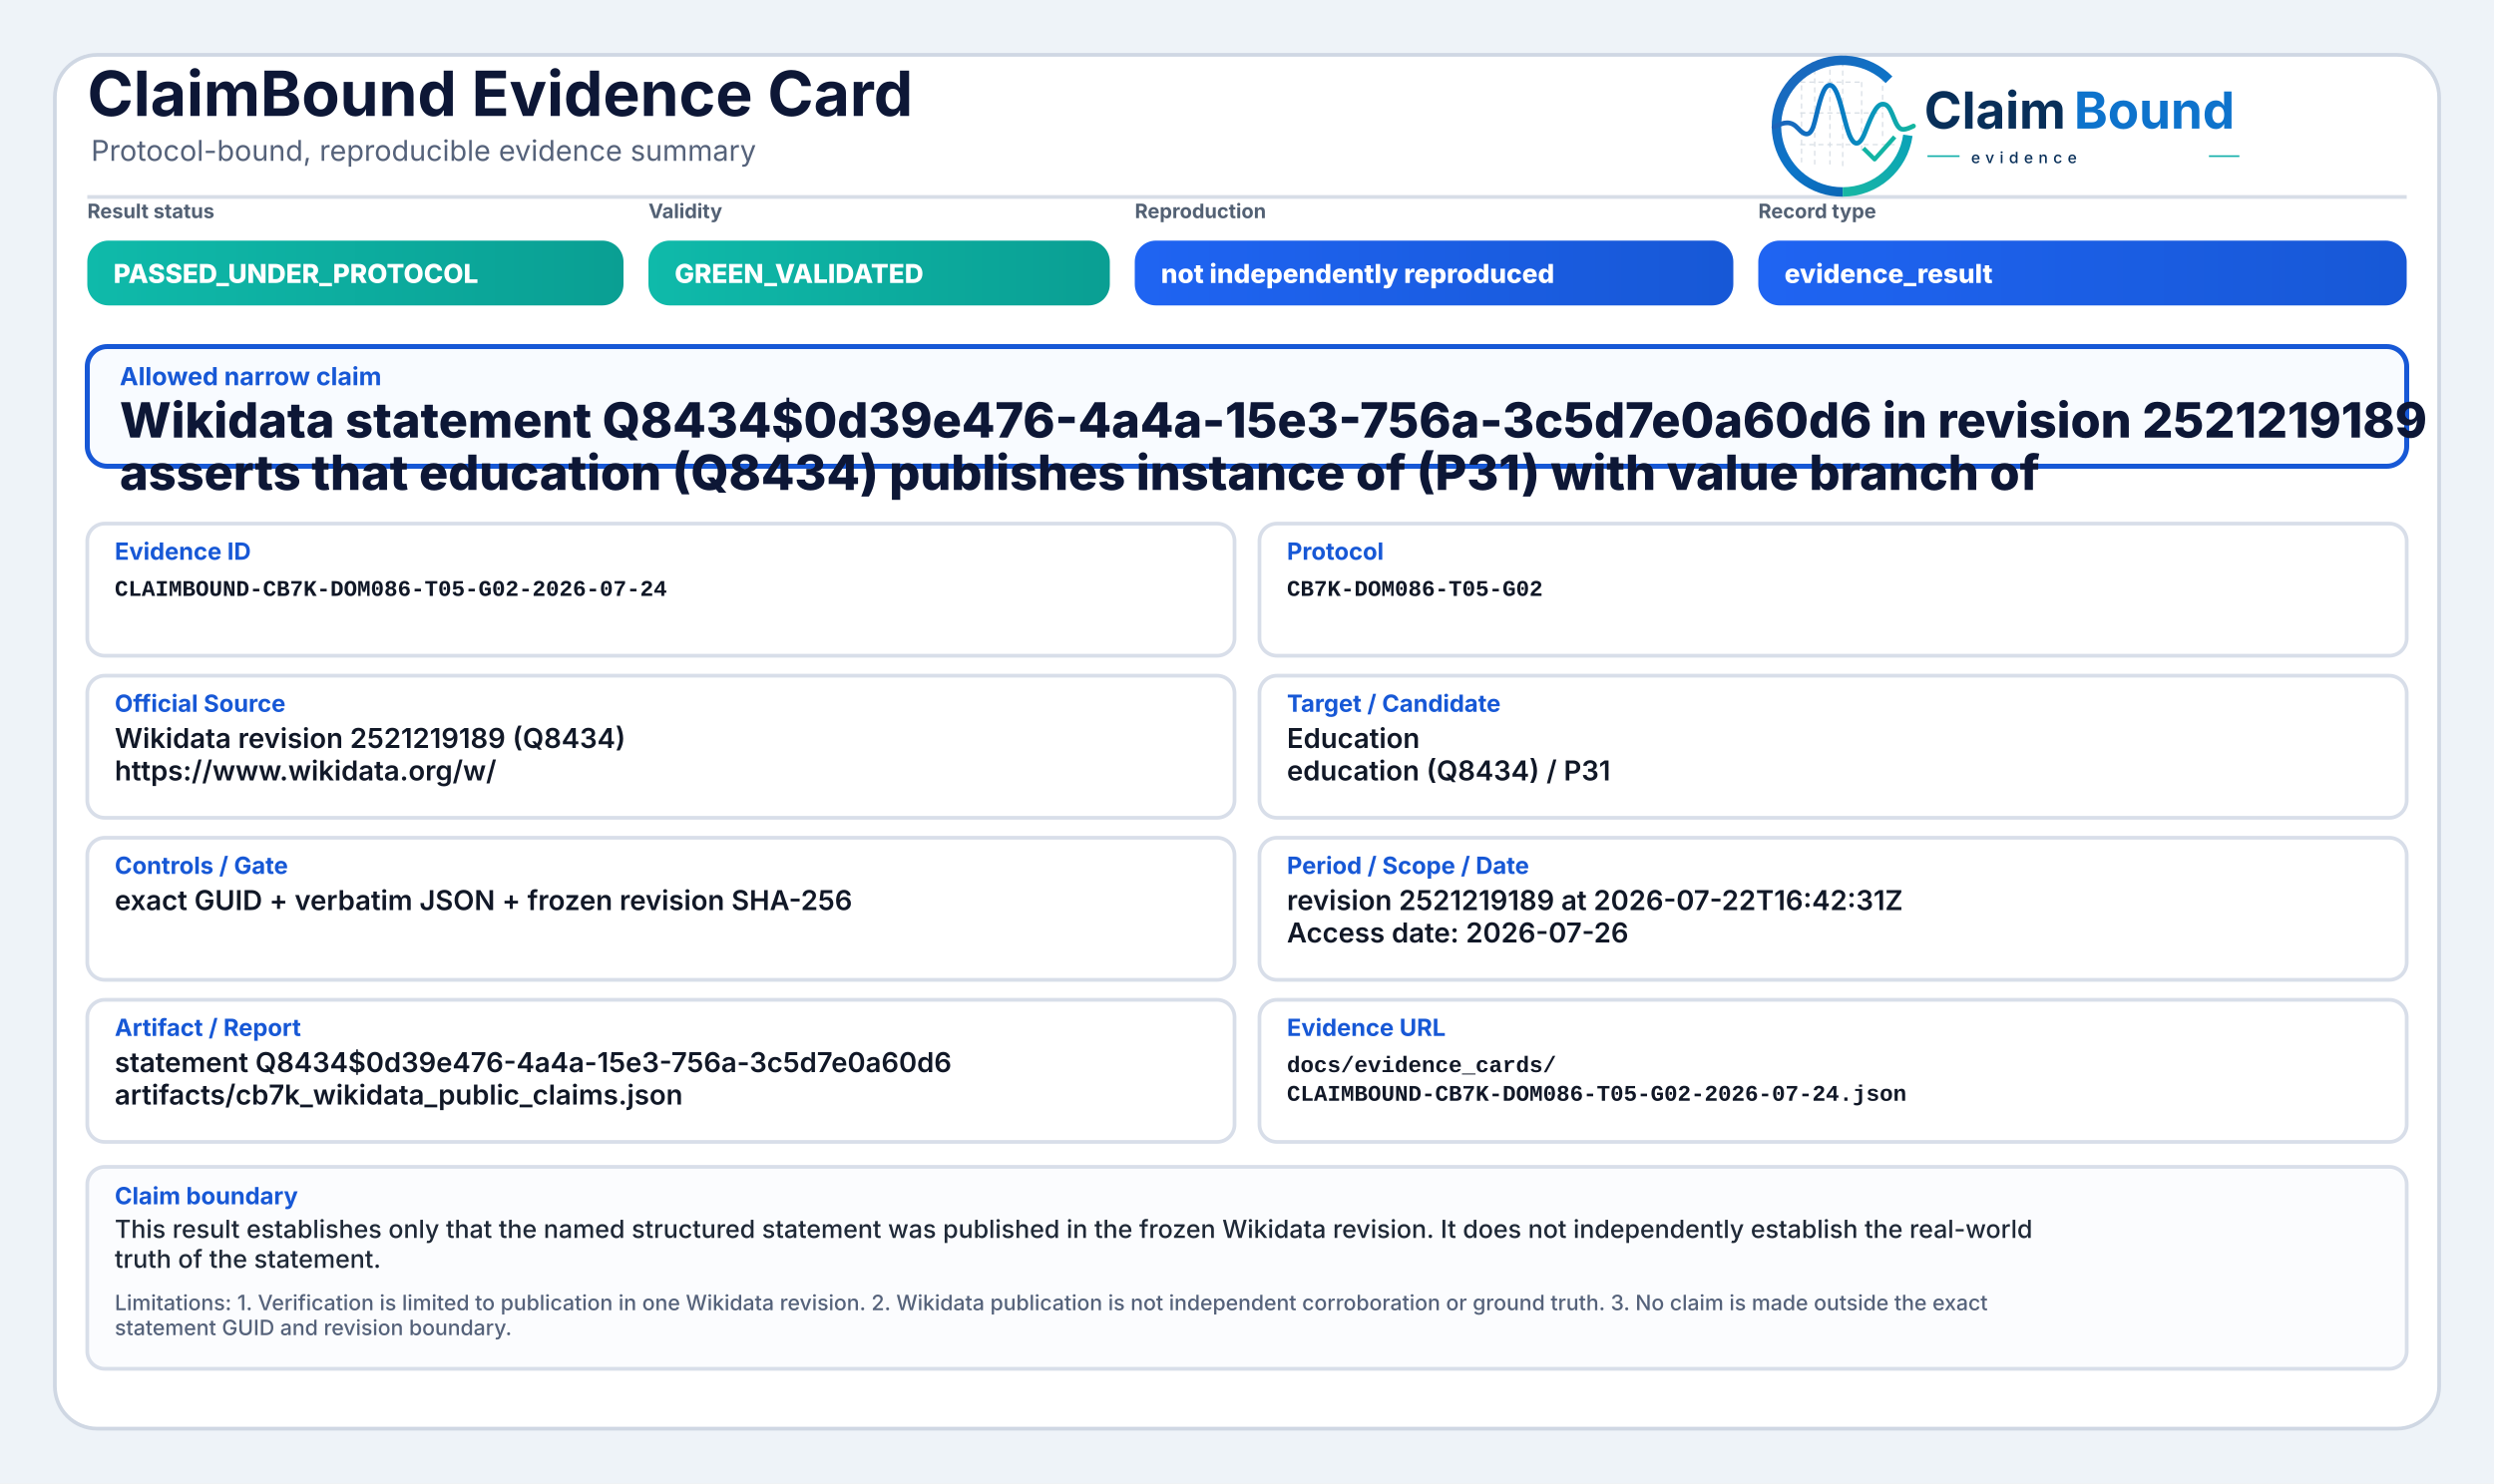
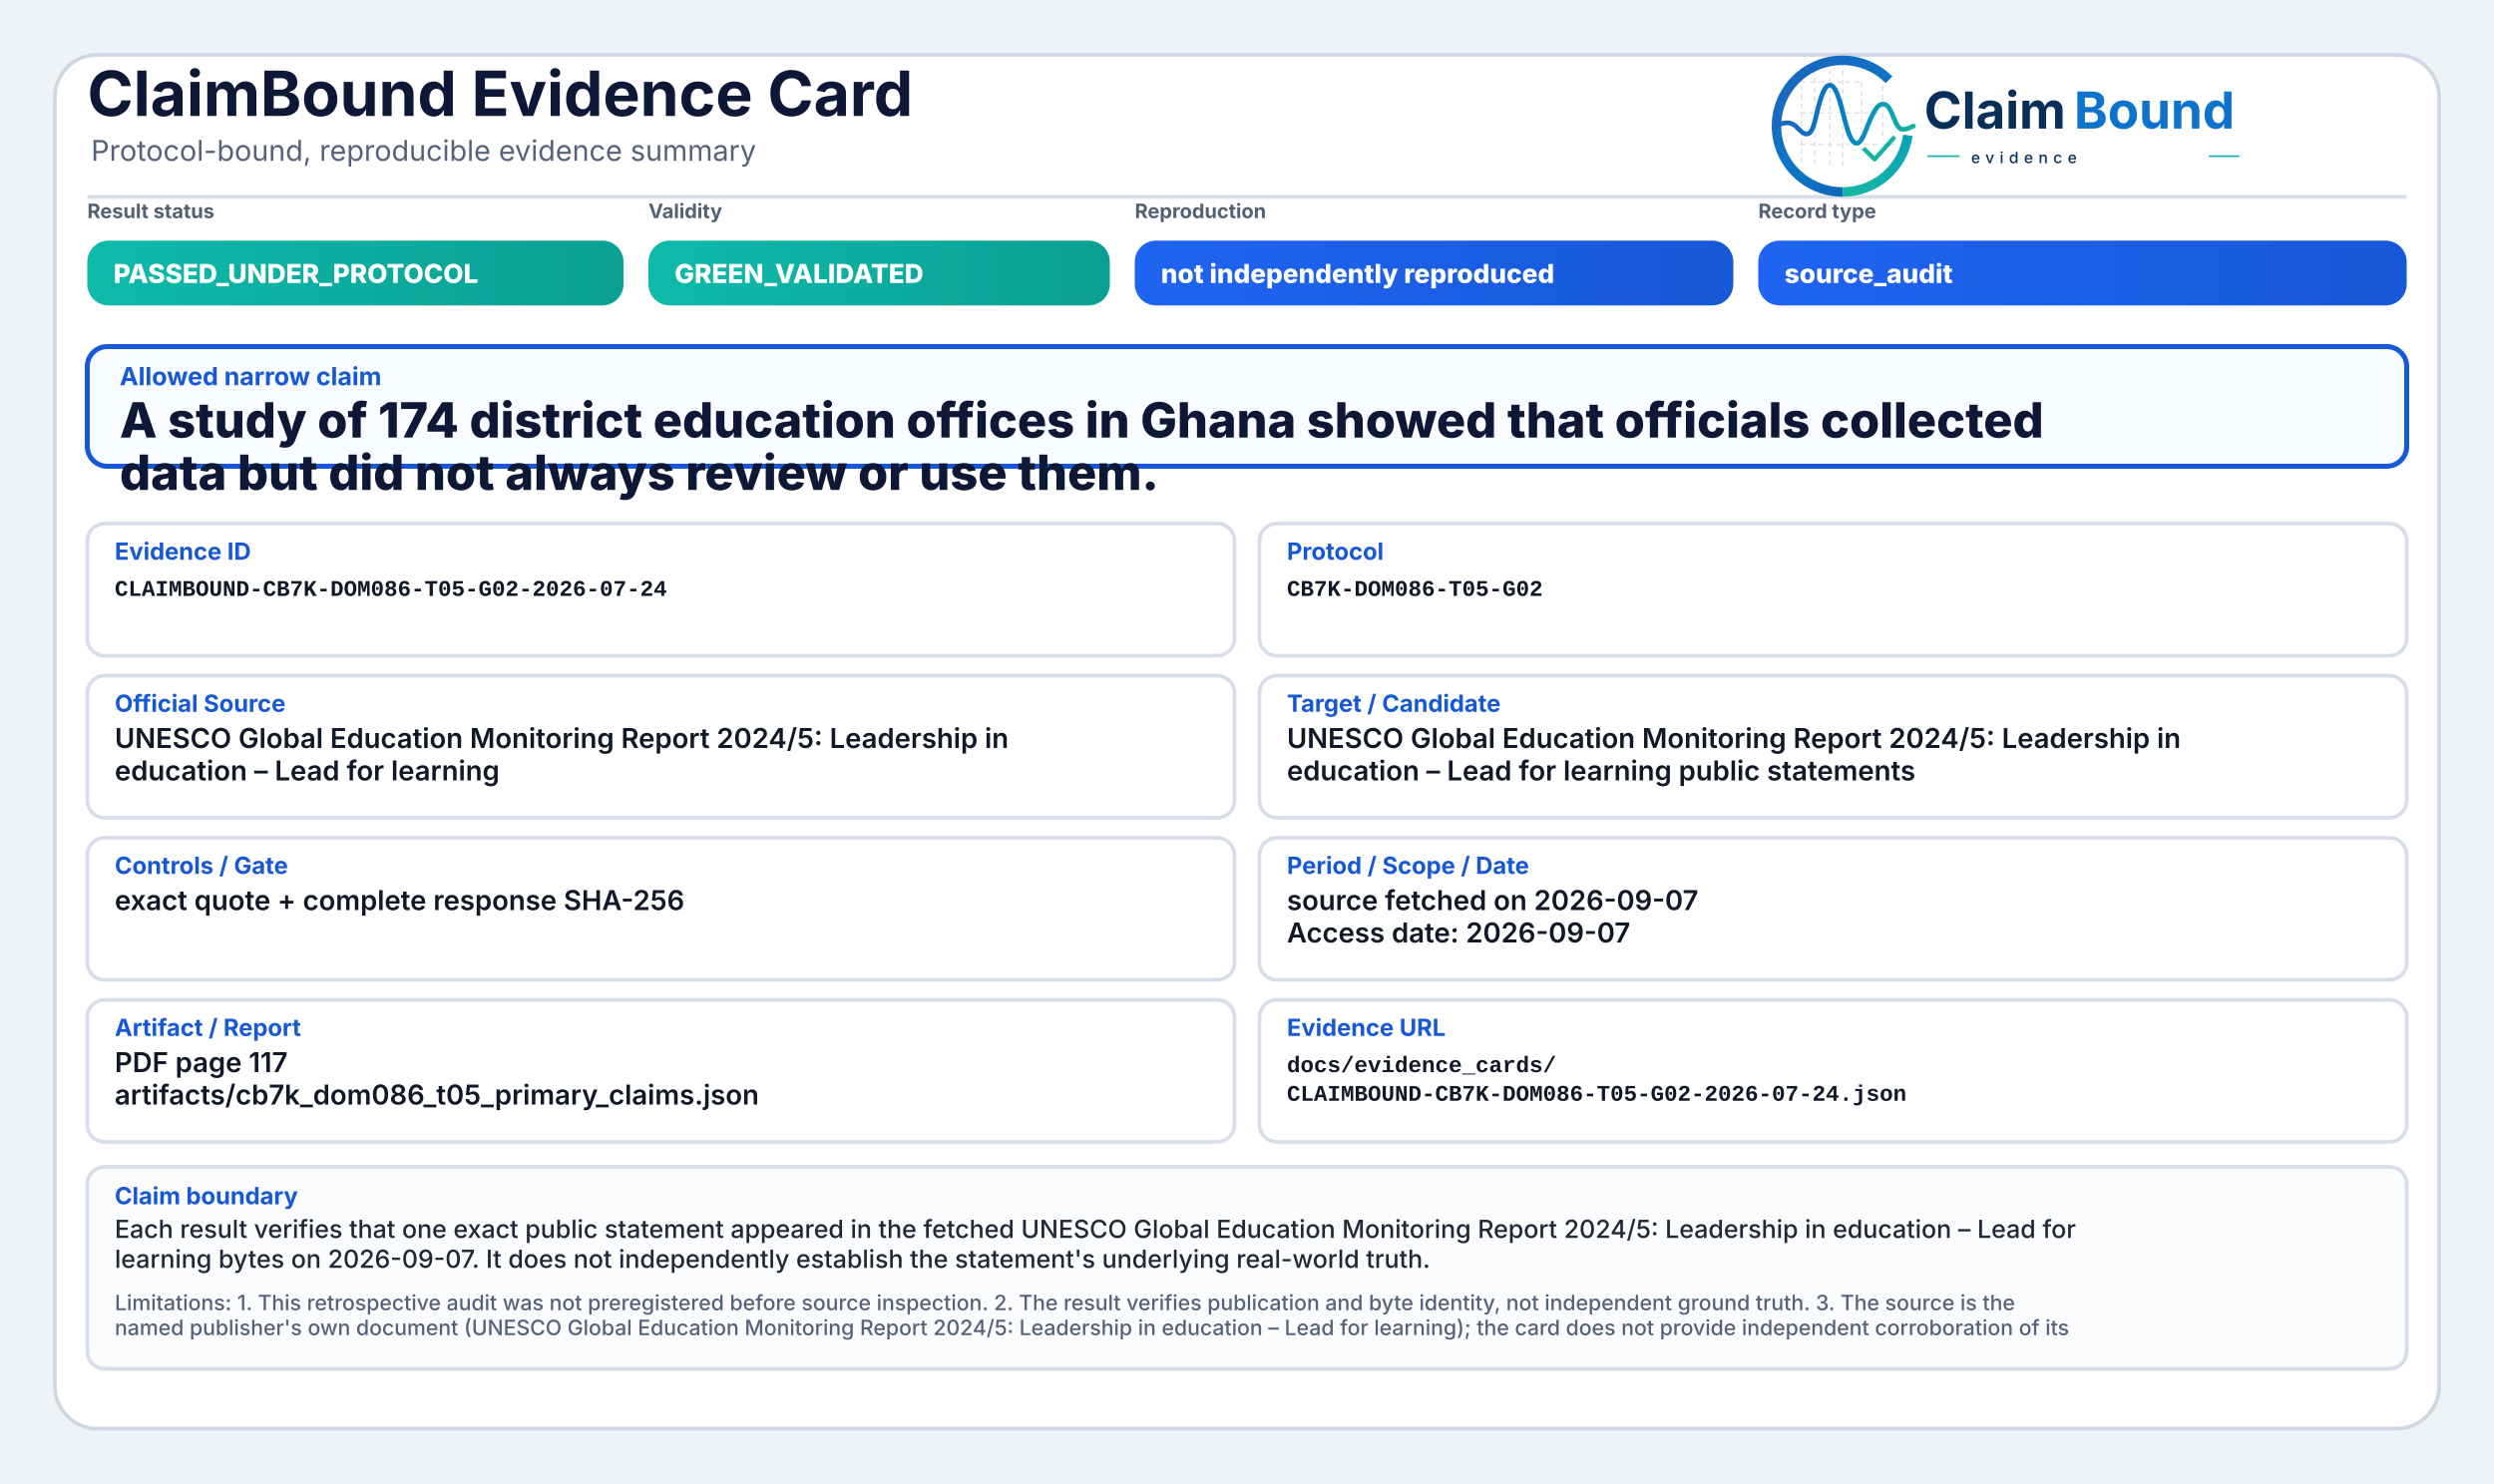
<svg xmlns="http://www.w3.org/2000/svg" width="2000" height="1190" viewBox="0 0 2000 1190" role="img" aria-label="ClaimBound Evidence Card">
  <defs>
    <linearGradient id="greenGrad" x1="0" y1="0" x2="1" y2="0">
      <stop offset="0%" stop-color="#0fbaaa" />
      <stop offset="100%" stop-color="#0a9f93" />
    </linearGradient>
    <linearGradient id="yellowGrad" x1="0" y1="0" x2="1" y2="0">
      <stop offset="0%" stop-color="#fbbf24" />
      <stop offset="100%" stop-color="#d97706" />
    </linearGradient>
    <linearGradient id="amberGrad" x1="0" y1="0" x2="1" y2="0">
      <stop offset="0%" stop-color="#f97316" />
      <stop offset="100%" stop-color="#c2410c" />
    </linearGradient>
    <linearGradient id="redGrad" x1="0" y1="0" x2="1" y2="0">
      <stop offset="0%" stop-color="#ef4444" />
      <stop offset="100%" stop-color="#b91c1c" />
    </linearGradient>
    <linearGradient id="grayGrad" x1="0" y1="0" x2="1" y2="0">
      <stop offset="0%" stop-color="#64748b" />
      <stop offset="100%" stop-color="#475569" />
    </linearGradient>
    <linearGradient id="blueGrad" x1="0" y1="0" x2="1" y2="0">
      <stop offset="0%" stop-color="#1f64f2" />
      <stop offset="100%" stop-color="#1758d6" />
    </linearGradient>
    <linearGradient id="logoRingBlue" x1="73" y1="453" x2="348" y2="793" gradientUnits="userSpaceOnUse">
      <stop offset="0" stop-color="#1E64BA" />
      <stop offset="0.55" stop-color="#0C75C8" />
      <stop offset="1" stop-color="#0A5FAB" />
    </linearGradient>
    <linearGradient id="logoRingTeal" x1="221" y1="792" x2="403" y2="594" gradientUnits="userSpaceOnUse">
      <stop offset="0" stop-color="#18B7A3" />
      <stop offset="1" stop-color="#089EBC" />
    </linearGradient>
    <linearGradient id="logoSignalGradient" x1="61" y1="628" x2="404" y2="628" gradientUnits="userSpaceOnUse">
      <stop offset="0" stop-color="#1E64BA" />
      <stop offset="0.43" stop-color="#0877C4" />
      <stop offset="0.72" stop-color="#0A97BB" />
      <stop offset="1" stop-color="#14B69E" />
    </linearGradient>
  </defs>
  <rect x="0" y="0" width="2000" height="1190" fill="#eef3f8" />
  <rect x="44" y="44" width="1912" height="1102" rx="34" fill="#ffffff" stroke="#cfd7e3" stroke-width="3" />
  <path d="M70 158 H1930" stroke="#d7dde7" stroke-width="3" />
  <text x="70" y="93" font-family="Inter, Segoe UI, Arial, sans-serif" font-size="50" font-weight="750" fill="#0d1736">ClaimBound Evidence Card</text>
  <text x="73" y="129" font-family="Inter, Segoe UI, Arial, sans-serif" font-size="23" font-weight="400" fill="#55627a">Protocol-bound, reproducible evidence summary</text>
  <g aria-label="ClaimBound evidence logo" transform="translate(1415,52) scale(0.33) translate(-40,-478)">
    <g stroke-linecap="butt" stroke-linejoin="round">
      <g stroke="#CBD3DC" stroke-width="3.2" stroke-linecap="round" stroke-dasharray="10 12" opacity="0.72">
        <path d="M130 507V714" />
        <path d="M162 490V719" />
        <path d="M199 491V719" />
        <path d="M230 471V726" />
        <path d="M276 521V690" />
        <path d="M327 508V650" />
        <path d="M128 520H277" />
        <path d="M128 595H327" />
        <path d="M128 672H355" />
      </g>
      <path d="M342.6 514.3A160 160 0 1 0 230 787" fill="none" stroke="url(#logoRingBlue)" stroke-width="23" />
      <path d="M230 787A160 160 0 0 0 388.4 649.3" fill="none" stroke="url(#logoRingTeal)" stroke-width="23" />
      <path d="M63 629.5C87 616.4 104.3 613.6 121.2 632.2C140.7 653.8 153.4 651.6 162.1 616.2C173.8 568.5 182.5 527.5 198.9 527.5C217.5 527.5 228.4 590.6 240.3 630.8C253.4 675.4 268.6 682.8 284.6 641.5C303.5 592.9 315.2 567.6 333.7 574.7C352.6 582 355.7 635.1 376.6 634.9C386.2 634.8 394 630.4 402 626.8" fill="none" stroke="url(#logoSignalGradient)" stroke-width="11.5" stroke-linecap="round" />
      <path d="M284 684.5L307.5 707.7L353 657" fill="none" stroke="#12B4A4" stroke-width="10.5" stroke-linecap="square" />
    </g>
    <text x="428" y="633" font-family="Inter, Segoe UI, Arial, sans-serif" font-size="124" font-weight="750" fill="#082F59" text-rendering="geometricPrecision">Claim</text>
    <text x="792" y="633" font-family="Inter, Segoe UI, Arial, sans-serif" font-size="124" font-weight="750" fill="#0E73CC" text-rendering="geometricPrecision">Bound</text>
    <line x1="436" y1="700" x2="514" y2="700" stroke="#11AFA9" stroke-width="4" />
    <text x="542" y="717" font-family="Inter, Segoe UI, Arial, sans-serif" font-size="38" font-weight="500" letter-spacing="13" fill="#082F59">evidence</text>
    <line x1="1120" y1="700" x2="1194" y2="700" stroke="#11AFA9" stroke-width="4" />
  </g>
  <text x="70" y="175" font-family="Inter, Segoe UI, Arial, sans-serif" font-size="16" font-weight="650" fill="#536174">Result status</text>
  <rect x="70" y="193" width="430" height="52" rx="17" fill="url(#greenGrad)" />
  <text x="91" y="227" font-family="Inter, Segoe UI, Arial, sans-serif" font-size="21" font-weight="800" fill="#ffffff">PASSED_UNDER_PROTOCOL</text>
  <text x="520" y="175" font-family="Inter, Segoe UI, Arial, sans-serif" font-size="16" font-weight="650" fill="#536174">Validity</text>
  <rect x="520" y="193" width="370" height="52" rx="17" fill="url(#greenGrad)" />
  <text x="541" y="227" font-family="Inter, Segoe UI, Arial, sans-serif" font-size="21" font-weight="800" fill="#ffffff">GREEN_VALIDATED</text>
  <text x="910" y="175" font-family="Inter, Segoe UI, Arial, sans-serif" font-size="16" font-weight="650" fill="#536174">Reproduction</text>
  <rect x="910" y="193" width="480" height="52" rx="17" fill="url(#blueGrad)" />
  <text x="931" y="227" font-family="Inter, Segoe UI, Arial, sans-serif" font-size="21" font-weight="800" fill="#ffffff">not independently reproduced</text>
  <text x="1410" y="175" font-family="Inter, Segoe UI, Arial, sans-serif" font-size="16" font-weight="650" fill="#536174">Record type</text>
  <rect x="1410" y="193" width="520" height="52" rx="17" fill="url(#blueGrad)" />
-   <text x="1431" y="227" font-family="Inter, Segoe UI, Arial, sans-serif" font-size="21" font-weight="800" fill="#ffffff">evidence_result</text>
+   <text x="1431" y="227" font-family="Inter, Segoe UI, Arial, sans-serif" font-size="21" font-weight="800" fill="#ffffff">source_audit</text>
  <rect x="70" y="278" width="1860" height="96" rx="16" fill="#f8fbff" stroke="#1758d6" stroke-width="4" />
  <text x="96" y="309" font-family="Inter, Segoe UI, Arial, sans-serif" font-size="20" font-weight="750" fill="#1758d6">Allowed narrow claim</text>
-   <text x="96" y="351" font-family="Inter, Segoe UI, Arial, sans-serif" font-size="39" font-weight="800" fill="#0d1736">Wikidata statement Q8434$0d39e476-4a4a-15e3-756a-3c5d7e0a60d6 in revision 2521219189</text>
-   <text x="96" y="393" font-family="Inter, Segoe UI, Arial, sans-serif" font-size="39" font-weight="800" fill="#0d1736">asserts that education (Q8434) publishes instance of (P31) with value branch of</text>
+   <text x="96" y="351" font-family="Inter, Segoe UI, Arial, sans-serif" font-size="39" font-weight="800" fill="#0d1736">A study of 174 district education offices in Ghana showed that officials collected</text>
+   <text x="96" y="393" font-family="Inter, Segoe UI, Arial, sans-serif" font-size="39" font-weight="800" fill="#0d1736">data but did not always review or use them.</text>
  <rect x="70" y="420" width="920" height="106" rx="14" fill="#ffffff" stroke="#d8dee9" stroke-width="3" />
  <text x="92" y="449" font-family="Inter, Segoe UI, Arial, sans-serif" font-size="19" font-weight="750" fill="#1758d6">Evidence ID</text>
  <text x="92" y="478" font-family="SFMono-Regular, Consolas, Liberation Mono, monospace" font-size="18" font-weight="600" fill="#111827">CLAIMBOUND-CB7K-DOM086-T05-G02-2026-07-24</text>
  <rect x="1010" y="420" width="920" height="106" rx="14" fill="#ffffff" stroke="#d8dee9" stroke-width="3" />
  <text x="1032" y="449" font-family="Inter, Segoe UI, Arial, sans-serif" font-size="19" font-weight="750" fill="#1758d6">Protocol</text>
  <text x="1032" y="478" font-family="SFMono-Regular, Consolas, Liberation Mono, monospace" font-size="18" font-weight="600" fill="#111827">CB7K-DOM086-T05-G02</text>
  <rect x="70" y="542" width="920" height="114" rx="14" fill="#ffffff" stroke="#d8dee9" stroke-width="3" />
  <text x="92" y="571" font-family="Inter, Segoe UI, Arial, sans-serif" font-size="19" font-weight="750" fill="#1758d6">Official Source</text>
-   <text x="92" y="600" font-family="Inter, Segoe UI, Arial, sans-serif" font-size="22" font-weight="600" fill="#111827">Wikidata revision 2521219189 (Q8434)</text>
-   <text x="92" y="626" font-family="Inter, Segoe UI, Arial, sans-serif" font-size="22" font-weight="600" fill="#111827">https://www.wikidata.org/w/</text>
+   <text x="92" y="600" font-family="Inter, Segoe UI, Arial, sans-serif" font-size="22" font-weight="600" fill="#111827">UNESCO Global Education Monitoring Report 2024/5: Leadership in</text>
+   <text x="92" y="626" font-family="Inter, Segoe UI, Arial, sans-serif" font-size="22" font-weight="600" fill="#111827">education – Lead for learning</text>
  <rect x="1010" y="542" width="920" height="114" rx="14" fill="#ffffff" stroke="#d8dee9" stroke-width="3" />
  <text x="1032" y="571" font-family="Inter, Segoe UI, Arial, sans-serif" font-size="19" font-weight="750" fill="#1758d6">Target / Candidate</text>
-   <text x="1032" y="600" font-family="Inter, Segoe UI, Arial, sans-serif" font-size="22" font-weight="600" fill="#111827">Education</text>
-   <text x="1032" y="626" font-family="Inter, Segoe UI, Arial, sans-serif" font-size="22" font-weight="600" fill="#111827">education (Q8434) / P31</text>
+   <text x="1032" y="600" font-family="Inter, Segoe UI, Arial, sans-serif" font-size="22" font-weight="600" fill="#111827">UNESCO Global Education Monitoring Report 2024/5: Leadership in</text>
+   <text x="1032" y="626" font-family="Inter, Segoe UI, Arial, sans-serif" font-size="22" font-weight="600" fill="#111827">education – Lead for learning public statements</text>
  <rect x="70" y="672" width="920" height="114" rx="14" fill="#ffffff" stroke="#d8dee9" stroke-width="3" />
  <text x="92" y="701" font-family="Inter, Segoe UI, Arial, sans-serif" font-size="19" font-weight="750" fill="#1758d6">Controls / Gate</text>
-   <text x="92" y="730" font-family="Inter, Segoe UI, Arial, sans-serif" font-size="22" font-weight="600" fill="#111827">exact GUID + verbatim JSON + frozen revision SHA-256</text>
+   <text x="92" y="730" font-family="Inter, Segoe UI, Arial, sans-serif" font-size="22" font-weight="600" fill="#111827">exact quote + complete response SHA-256</text>
  <rect x="1010" y="672" width="920" height="114" rx="14" fill="#ffffff" stroke="#d8dee9" stroke-width="3" />
  <text x="1032" y="701" font-family="Inter, Segoe UI, Arial, sans-serif" font-size="19" font-weight="750" fill="#1758d6">Period / Scope / Date</text>
-   <text x="1032" y="730" font-family="Inter, Segoe UI, Arial, sans-serif" font-size="22" font-weight="600" fill="#111827">revision 2521219189 at 2026-07-22T16:42:31Z</text>
-   <text x="1032" y="756" font-family="Inter, Segoe UI, Arial, sans-serif" font-size="22" font-weight="600" fill="#111827">Access date: 2026-07-26</text>
+   <text x="1032" y="730" font-family="Inter, Segoe UI, Arial, sans-serif" font-size="22" font-weight="600" fill="#111827">source fetched on 2026-09-07</text>
+   <text x="1032" y="756" font-family="Inter, Segoe UI, Arial, sans-serif" font-size="22" font-weight="600" fill="#111827">Access date: 2026-09-07</text>
  <rect x="70" y="802" width="920" height="114" rx="14" fill="#ffffff" stroke="#d8dee9" stroke-width="3" />
  <text x="92" y="831" font-family="Inter, Segoe UI, Arial, sans-serif" font-size="19" font-weight="750" fill="#1758d6">Artifact / Report</text>
-   <text x="92" y="860" font-family="Inter, Segoe UI, Arial, sans-serif" font-size="22" font-weight="600" fill="#111827">statement Q8434$0d39e476-4a4a-15e3-756a-3c5d7e0a60d6</text>
-   <text x="92" y="886" font-family="Inter, Segoe UI, Arial, sans-serif" font-size="22" font-weight="600" fill="#111827">artifacts/cb7k_wikidata_public_claims.json</text>
+   <text x="92" y="860" font-family="Inter, Segoe UI, Arial, sans-serif" font-size="22" font-weight="600" fill="#111827">PDF page 117</text>
+   <text x="92" y="886" font-family="Inter, Segoe UI, Arial, sans-serif" font-size="22" font-weight="600" fill="#111827">artifacts/cb7k_dom086_t05_primary_claims.json</text>
  <rect x="1010" y="802" width="920" height="114" rx="14" fill="#ffffff" stroke="#d8dee9" stroke-width="3" />
  <text x="1032" y="831" font-family="Inter, Segoe UI, Arial, sans-serif" font-size="19" font-weight="750" fill="#1758d6">Evidence URL</text>
  <text x="1032" y="860" font-family="SFMono-Regular, Consolas, Liberation Mono, monospace" font-size="18" font-weight="600" fill="#111827">docs/evidence_cards/</text>
  <text x="1032" y="883" font-family="SFMono-Regular, Consolas, Liberation Mono, monospace" font-size="18" font-weight="600" fill="#111827">CLAIMBOUND-CB7K-DOM086-T05-G02-2026-07-24.json</text>
  <rect x="70" y="936" width="1860" height="162" rx="14" fill="#fbfcfe" stroke="#d8dee9" stroke-width="3" />
  <text x="92" y="966" font-family="Inter, Segoe UI, Arial, sans-serif" font-size="19" font-weight="750" fill="#1758d6">Claim boundary</text>
-   <text x="92" y="993" font-family="Inter, Segoe UI, Arial, sans-serif" font-size="20" font-weight="500" fill="#1f2937">This result establishes only that the named structured statement was published in the frozen Wikidata revision. It does not independently establish the real-world</text>
-   <text x="92" y="1017" font-family="Inter, Segoe UI, Arial, sans-serif" font-size="20" font-weight="500" fill="#1f2937">truth of the statement.</text>
-   <text x="92" y="1051" font-family="Inter, Segoe UI, Arial, sans-serif" font-size="17" font-weight="500" fill="#55627a">Limitations: 1. Verification is limited to publication in one Wikidata revision. 2. Wikidata publication is not independent corroboration or ground truth. 3. No claim is made outside the exact</text>
-   <text x="92" y="1071" font-family="Inter, Segoe UI, Arial, sans-serif" font-size="17" font-weight="500" fill="#55627a">statement GUID and revision boundary.</text>
+   <text x="92" y="993" font-family="Inter, Segoe UI, Arial, sans-serif" font-size="20" font-weight="500" fill="#1f2937">Each result verifies that one exact public statement appeared in the fetched UNESCO Global Education Monitoring Report 2024/5: Leadership in education – Lead for</text>
+   <text x="92" y="1017" font-family="Inter, Segoe UI, Arial, sans-serif" font-size="20" font-weight="500" fill="#1f2937">learning bytes on 2026-09-07. It does not independently establish the statement's underlying real-world truth.</text>
+   <text x="92" y="1051" font-family="Inter, Segoe UI, Arial, sans-serif" font-size="17" font-weight="500" fill="#55627a">Limitations: 1. This retrospective audit was not preregistered before source inspection. 2. The result verifies publication and byte identity, not independent ground truth. 3. The source is the</text>
+   <text x="92" y="1071" font-family="Inter, Segoe UI, Arial, sans-serif" font-size="17" font-weight="500" fill="#55627a">named publisher's own document (UNESCO Global Education Monitoring Report 2024/5: Leadership in education – Lead for learning); the card does not provide independent corroboration of its</text>
</svg>
